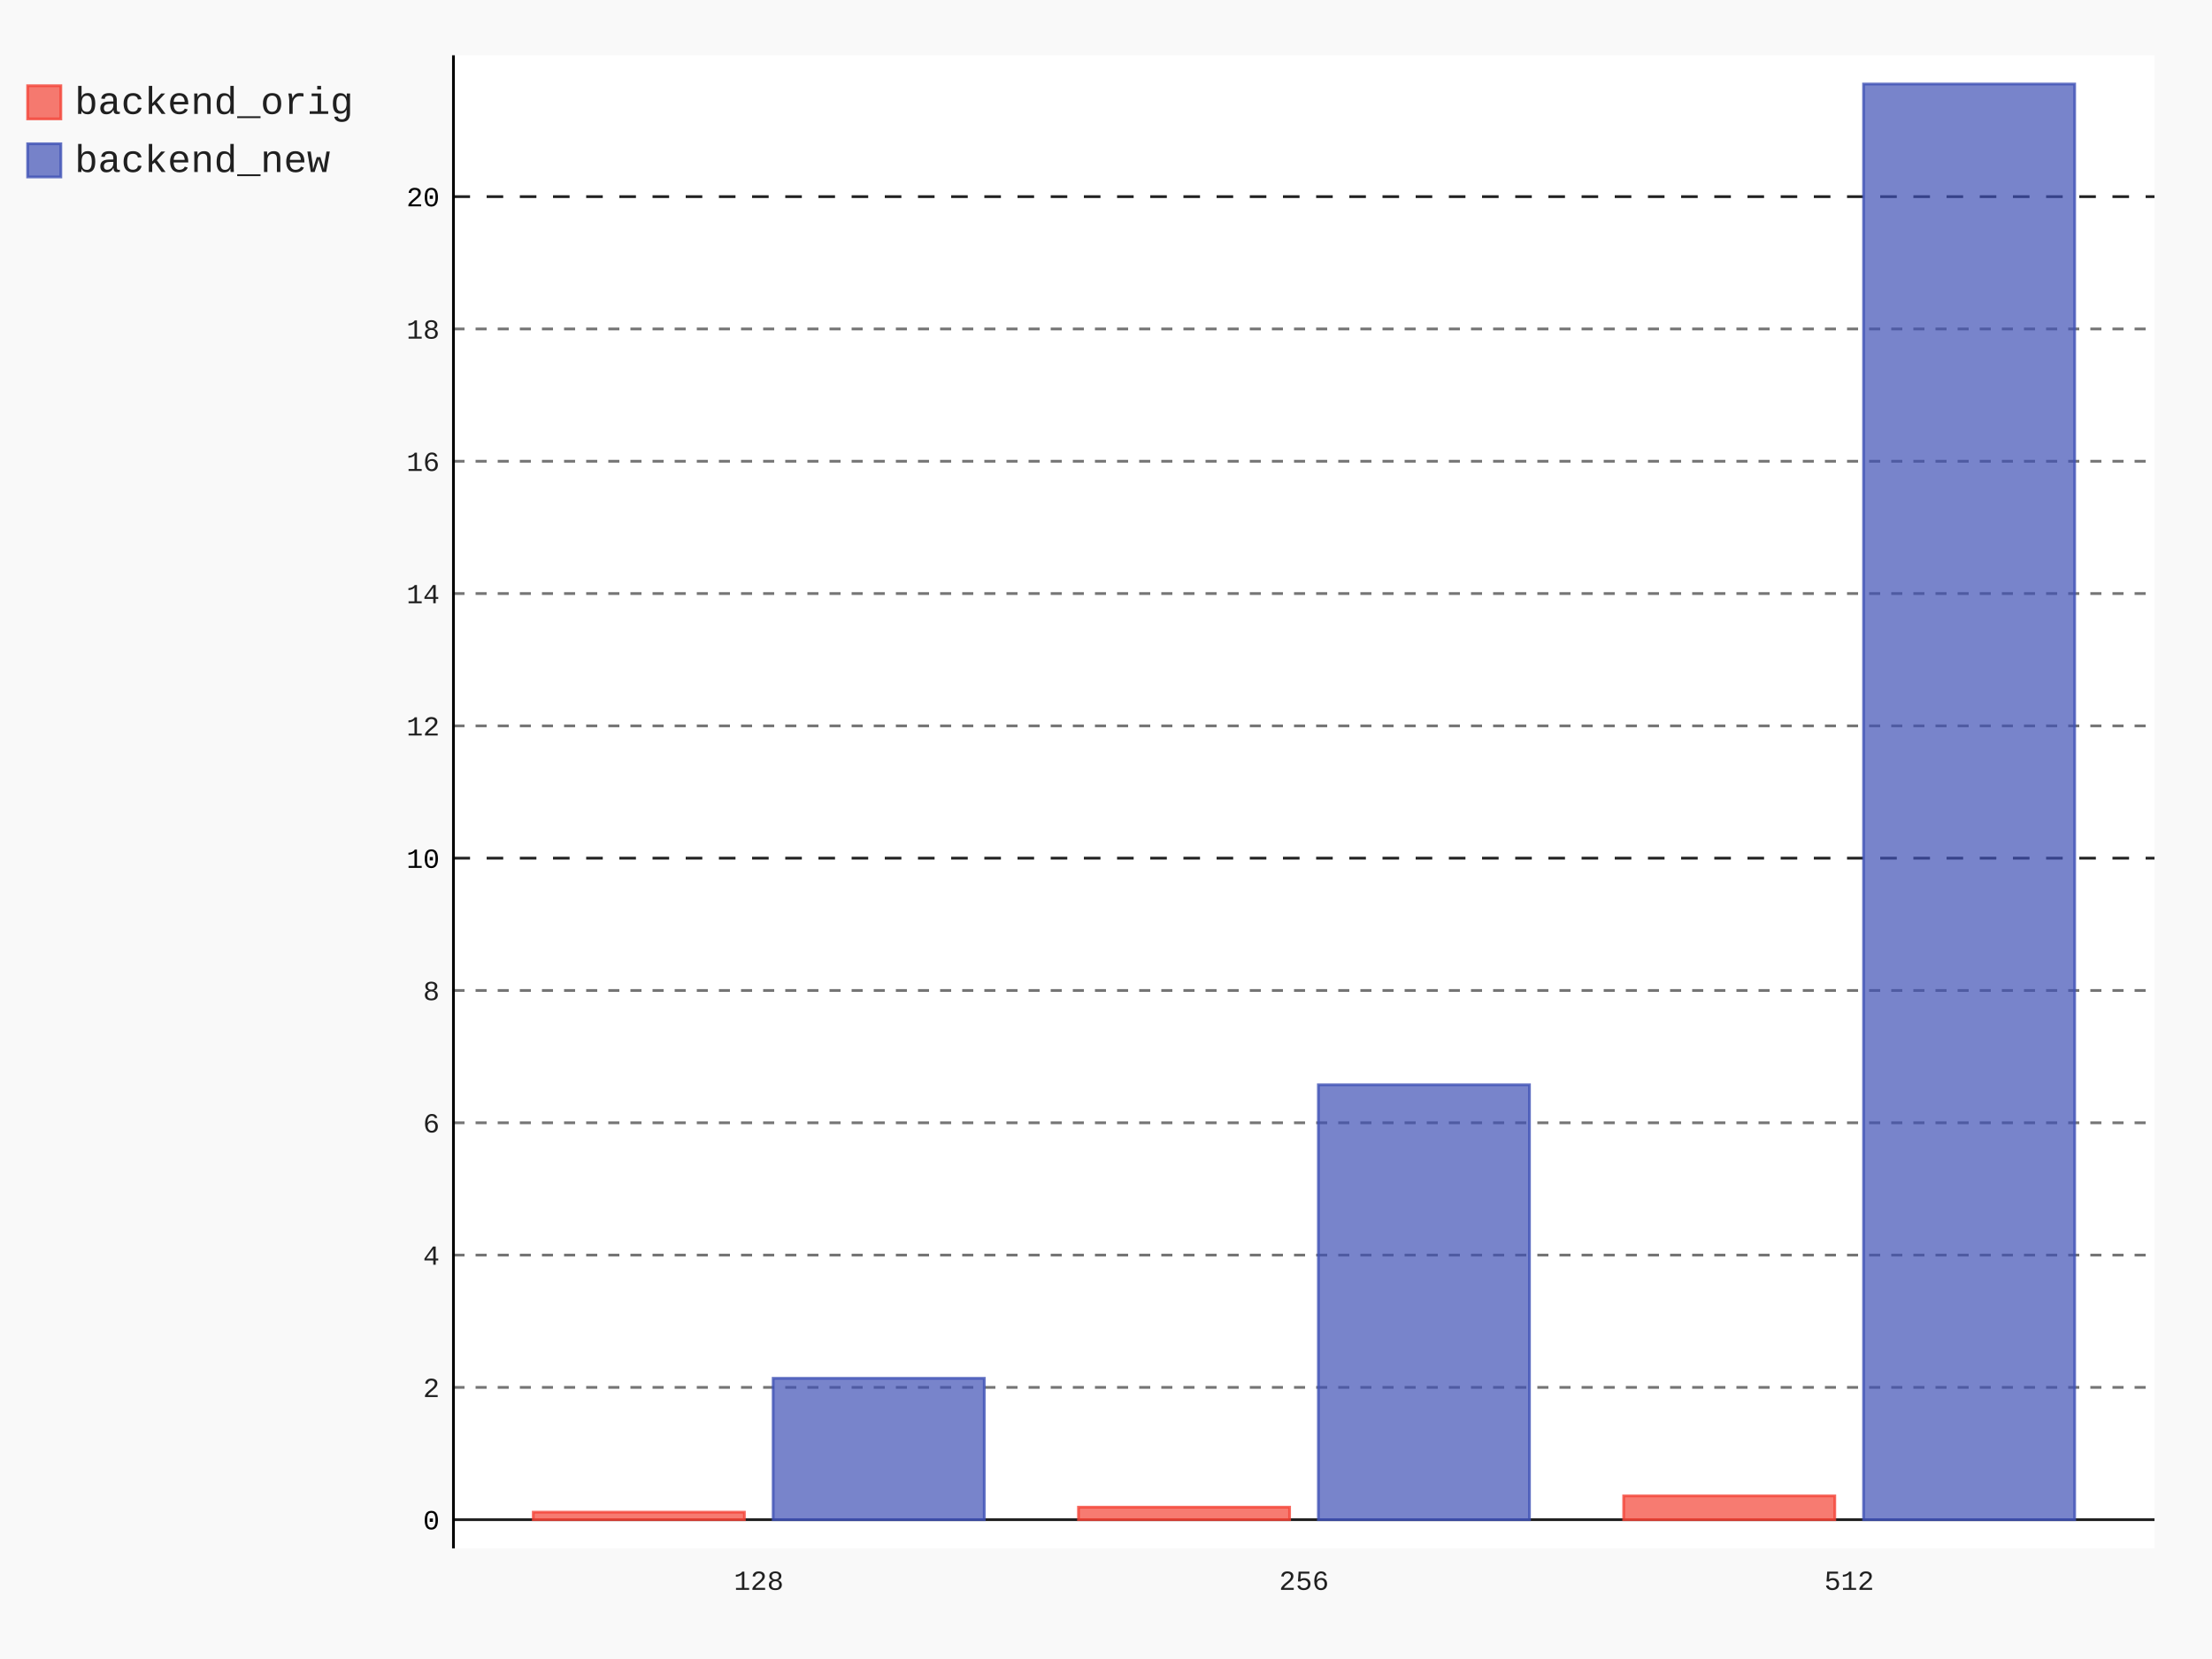
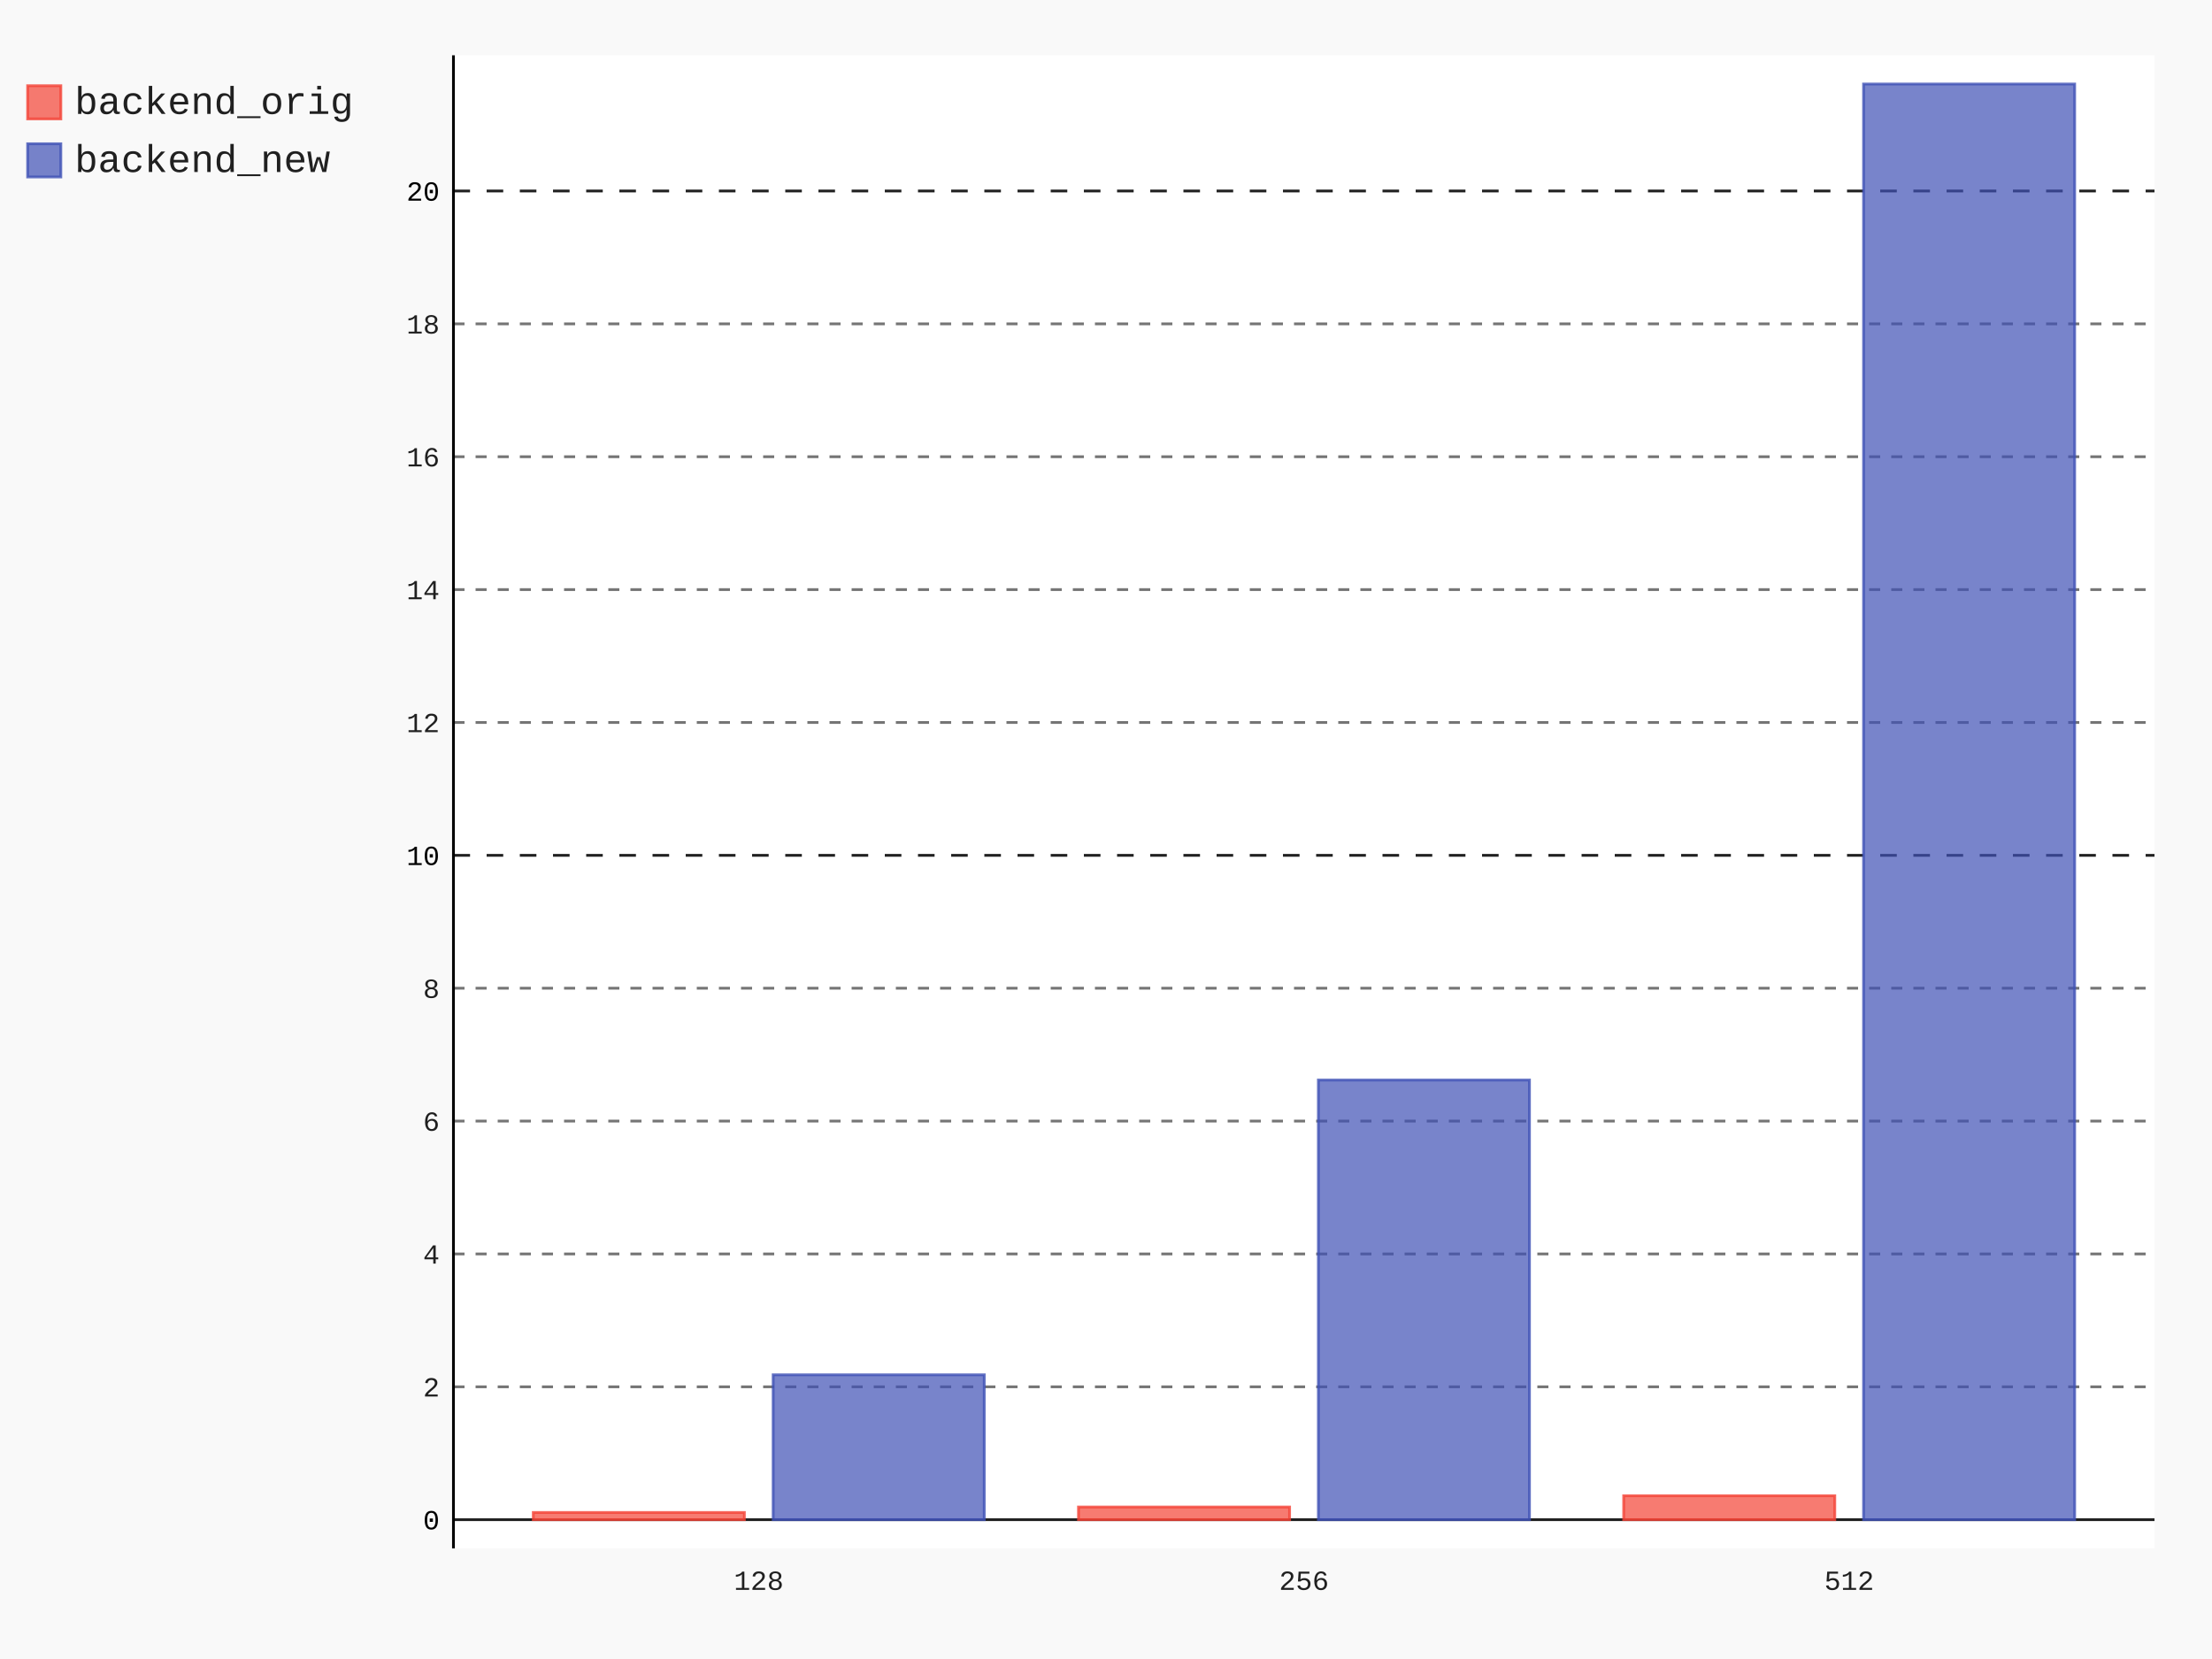
- <svg xmlns="http://www.w3.org/2000/svg" id="chart-8f72f71f-04be-4741-9a7b-458c3282751b" class="pygal-chart" viewBox="0 0 800 600">
+ <svg xmlns="http://www.w3.org/2000/svg" id="chart-36aedcaf-c19a-44ae-a4c6-5cd0cfbf5402" class="pygal-chart" viewBox="0 0 800 600">
  <defs>
-     <style type="text/css">#chart-8f72f71f-04be-4741-9a7b-458c3282751b{-webkit-user-select:none;-webkit-font-smoothing:antialiased;font-family:Consolas,"Liberation Mono",Menlo,Courier,monospace}#chart-8f72f71f-04be-4741-9a7b-458c3282751b .title{font-family:Consolas,"Liberation Mono",Menlo,Courier,monospace;font-size:16px}#chart-8f72f71f-04be-4741-9a7b-458c3282751b .legends .legend text{font-family:Consolas,"Liberation Mono",Menlo,Courier,monospace;font-size:14px}#chart-8f72f71f-04be-4741-9a7b-458c3282751b .axis text{font-family:Consolas,"Liberation Mono",Menlo,Courier,monospace;font-size:10px}#chart-8f72f71f-04be-4741-9a7b-458c3282751b .axis text.major{font-family:Consolas,"Liberation Mono",Menlo,Courier,monospace;font-size:10px}#chart-8f72f71f-04be-4741-9a7b-458c3282751b .text-overlay text.value{font-family:Consolas,"Liberation Mono",Menlo,Courier,monospace;font-size:16px}#chart-8f72f71f-04be-4741-9a7b-458c3282751b .text-overlay text.label{font-family:Consolas,"Liberation Mono",Menlo,Courier,monospace;font-size:10px}#chart-8f72f71f-04be-4741-9a7b-458c3282751b .tooltip{font-family:Consolas,"Liberation Mono",Menlo,Courier,monospace;font-size:14px}#chart-8f72f71f-04be-4741-9a7b-458c3282751b text.no_data{font-family:Consolas,"Liberation Mono",Menlo,Courier,monospace;font-size:64px}
- #chart-8f72f71f-04be-4741-9a7b-458c3282751b{background-color:rgba(249,249,249,1)}#chart-8f72f71f-04be-4741-9a7b-458c3282751b path,#chart-8f72f71f-04be-4741-9a7b-458c3282751b line,#chart-8f72f71f-04be-4741-9a7b-458c3282751b rect,#chart-8f72f71f-04be-4741-9a7b-458c3282751b circle{-webkit-transition:150ms;-moz-transition:150ms;transition:150ms}#chart-8f72f71f-04be-4741-9a7b-458c3282751b .graph &gt; .background{fill:rgba(249,249,249,1)}#chart-8f72f71f-04be-4741-9a7b-458c3282751b .plot &gt; .background{fill:rgba(255,255,255,1)}#chart-8f72f71f-04be-4741-9a7b-458c3282751b .graph{fill:rgba(0,0,0,.87)}#chart-8f72f71f-04be-4741-9a7b-458c3282751b text.no_data{fill:rgba(0,0,0,1)}#chart-8f72f71f-04be-4741-9a7b-458c3282751b .title{fill:rgba(0,0,0,1)}#chart-8f72f71f-04be-4741-9a7b-458c3282751b .legends .legend text{fill:rgba(0,0,0,.87)}#chart-8f72f71f-04be-4741-9a7b-458c3282751b .legends .legend:hover text{fill:rgba(0,0,0,1)}#chart-8f72f71f-04be-4741-9a7b-458c3282751b .axis .line{stroke:rgba(0,0,0,1)}#chart-8f72f71f-04be-4741-9a7b-458c3282751b .axis .guide.line{stroke:rgba(0,0,0,.54)}#chart-8f72f71f-04be-4741-9a7b-458c3282751b .axis .major.line{stroke:rgba(0,0,0,.87)}#chart-8f72f71f-04be-4741-9a7b-458c3282751b .axis text.major{fill:rgba(0,0,0,1)}#chart-8f72f71f-04be-4741-9a7b-458c3282751b .axis.y .guides:hover .guide.line,#chart-8f72f71f-04be-4741-9a7b-458c3282751b .line-graph .axis.x .guides:hover .guide.line,#chart-8f72f71f-04be-4741-9a7b-458c3282751b .stackedline-graph .axis.x .guides:hover .guide.line,#chart-8f72f71f-04be-4741-9a7b-458c3282751b .xy-graph .axis.x .guides:hover .guide.line{stroke:rgba(0,0,0,1)}#chart-8f72f71f-04be-4741-9a7b-458c3282751b .axis .guides:hover text{fill:rgba(0,0,0,1)}#chart-8f72f71f-04be-4741-9a7b-458c3282751b .reactive{fill-opacity:.7;stroke-opacity:.8}#chart-8f72f71f-04be-4741-9a7b-458c3282751b .ci{stroke:rgba(0,0,0,.87)}#chart-8f72f71f-04be-4741-9a7b-458c3282751b .reactive.active,#chart-8f72f71f-04be-4741-9a7b-458c3282751b .active .reactive{fill-opacity:.8;stroke-opacity:.9;stroke-width:4}#chart-8f72f71f-04be-4741-9a7b-458c3282751b .ci .reactive.active{stroke-width:1.5}#chart-8f72f71f-04be-4741-9a7b-458c3282751b .series text{fill:rgba(0,0,0,1)}#chart-8f72f71f-04be-4741-9a7b-458c3282751b .tooltip rect{fill:rgba(255,255,255,1);stroke:rgba(0,0,0,1);-webkit-transition:opacity 150ms;-moz-transition:opacity 150ms;transition:opacity 150ms}#chart-8f72f71f-04be-4741-9a7b-458c3282751b .tooltip .label{fill:rgba(0,0,0,.87)}#chart-8f72f71f-04be-4741-9a7b-458c3282751b .tooltip .label{fill:rgba(0,0,0,.87)}#chart-8f72f71f-04be-4741-9a7b-458c3282751b .tooltip .legend{font-size:.8em;fill:rgba(0,0,0,.54)}#chart-8f72f71f-04be-4741-9a7b-458c3282751b .tooltip .x_label{font-size:.6em;fill:rgba(0,0,0,1)}#chart-8f72f71f-04be-4741-9a7b-458c3282751b .tooltip .xlink{font-size:.5em;text-decoration:underline}#chart-8f72f71f-04be-4741-9a7b-458c3282751b .tooltip .value{font-size:1.5em}#chart-8f72f71f-04be-4741-9a7b-458c3282751b .bound{font-size:.5em}#chart-8f72f71f-04be-4741-9a7b-458c3282751b .max-value{font-size:.75em;fill:rgba(0,0,0,.54)}#chart-8f72f71f-04be-4741-9a7b-458c3282751b .map-element{fill:rgba(255,255,255,1);stroke:rgba(0,0,0,.54) !important}#chart-8f72f71f-04be-4741-9a7b-458c3282751b .map-element .reactive{fill-opacity:inherit;stroke-opacity:inherit}#chart-8f72f71f-04be-4741-9a7b-458c3282751b .color-0,#chart-8f72f71f-04be-4741-9a7b-458c3282751b .color-0 a:visited{stroke:#F44336;fill:#F44336}#chart-8f72f71f-04be-4741-9a7b-458c3282751b .color-1,#chart-8f72f71f-04be-4741-9a7b-458c3282751b .color-1 a:visited{stroke:#3F51B5;fill:#3F51B5}#chart-8f72f71f-04be-4741-9a7b-458c3282751b .text-overlay .color-0 text{fill:black}#chart-8f72f71f-04be-4741-9a7b-458c3282751b .text-overlay .color-1 text{fill:black}
- #chart-8f72f71f-04be-4741-9a7b-458c3282751b text.no_data{text-anchor:middle}#chart-8f72f71f-04be-4741-9a7b-458c3282751b .guide.line{fill:none}#chart-8f72f71f-04be-4741-9a7b-458c3282751b .centered{text-anchor:middle}#chart-8f72f71f-04be-4741-9a7b-458c3282751b .title{text-anchor:middle}#chart-8f72f71f-04be-4741-9a7b-458c3282751b .legends .legend text{fill-opacity:1}#chart-8f72f71f-04be-4741-9a7b-458c3282751b .axis.x text{text-anchor:middle}#chart-8f72f71f-04be-4741-9a7b-458c3282751b .axis.x:not(.web) text[transform]{text-anchor:start}#chart-8f72f71f-04be-4741-9a7b-458c3282751b .axis.x:not(.web) text[transform].backwards{text-anchor:end}#chart-8f72f71f-04be-4741-9a7b-458c3282751b .axis.y text{text-anchor:end}#chart-8f72f71f-04be-4741-9a7b-458c3282751b .axis.y text[transform].backwards{text-anchor:start}#chart-8f72f71f-04be-4741-9a7b-458c3282751b .axis.y2 text{text-anchor:start}#chart-8f72f71f-04be-4741-9a7b-458c3282751b .axis.y2 text[transform].backwards{text-anchor:end}#chart-8f72f71f-04be-4741-9a7b-458c3282751b .axis .guide.line{stroke-dasharray:4,4}#chart-8f72f71f-04be-4741-9a7b-458c3282751b .axis .major.guide.line{stroke-dasharray:6,6}#chart-8f72f71f-04be-4741-9a7b-458c3282751b .horizontal .axis.y .guide.line,#chart-8f72f71f-04be-4741-9a7b-458c3282751b .horizontal .axis.y2 .guide.line,#chart-8f72f71f-04be-4741-9a7b-458c3282751b .vertical .axis.x .guide.line{opacity:0}#chart-8f72f71f-04be-4741-9a7b-458c3282751b .horizontal .axis.always_show .guide.line,#chart-8f72f71f-04be-4741-9a7b-458c3282751b .vertical .axis.always_show .guide.line{opacity:1 !important}#chart-8f72f71f-04be-4741-9a7b-458c3282751b .axis.y .guides:hover .guide.line,#chart-8f72f71f-04be-4741-9a7b-458c3282751b .axis.y2 .guides:hover .guide.line,#chart-8f72f71f-04be-4741-9a7b-458c3282751b .axis.x .guides:hover .guide.line{opacity:1}#chart-8f72f71f-04be-4741-9a7b-458c3282751b .axis .guides:hover text{opacity:1}#chart-8f72f71f-04be-4741-9a7b-458c3282751b .nofill{fill:none}#chart-8f72f71f-04be-4741-9a7b-458c3282751b .subtle-fill{fill-opacity:.2}#chart-8f72f71f-04be-4741-9a7b-458c3282751b .dot{stroke-width:1px;fill-opacity:1}#chart-8f72f71f-04be-4741-9a7b-458c3282751b .dot.active{stroke-width:5px}#chart-8f72f71f-04be-4741-9a7b-458c3282751b .dot.negative{fill:transparent}#chart-8f72f71f-04be-4741-9a7b-458c3282751b text,#chart-8f72f71f-04be-4741-9a7b-458c3282751b tspan{stroke:none !important}#chart-8f72f71f-04be-4741-9a7b-458c3282751b .series text.active{opacity:1}#chart-8f72f71f-04be-4741-9a7b-458c3282751b .tooltip rect{fill-opacity:.95;stroke-width:.5}#chart-8f72f71f-04be-4741-9a7b-458c3282751b .tooltip text{fill-opacity:1}#chart-8f72f71f-04be-4741-9a7b-458c3282751b .showable{visibility:hidden}#chart-8f72f71f-04be-4741-9a7b-458c3282751b .showable.shown{visibility:visible}#chart-8f72f71f-04be-4741-9a7b-458c3282751b .gauge-background{fill:rgba(229,229,229,1);stroke:none}#chart-8f72f71f-04be-4741-9a7b-458c3282751b .bg-lines{stroke:rgba(249,249,249,1);stroke-width:2px}</style>
+     <style type="text/css">#chart-36aedcaf-c19a-44ae-a4c6-5cd0cfbf5402{-webkit-user-select:none;-webkit-font-smoothing:antialiased;font-family:Consolas,"Liberation Mono",Menlo,Courier,monospace}#chart-36aedcaf-c19a-44ae-a4c6-5cd0cfbf5402 .title{font-family:Consolas,"Liberation Mono",Menlo,Courier,monospace;font-size:16px}#chart-36aedcaf-c19a-44ae-a4c6-5cd0cfbf5402 .legends .legend text{font-family:Consolas,"Liberation Mono",Menlo,Courier,monospace;font-size:14px}#chart-36aedcaf-c19a-44ae-a4c6-5cd0cfbf5402 .axis text{font-family:Consolas,"Liberation Mono",Menlo,Courier,monospace;font-size:10px}#chart-36aedcaf-c19a-44ae-a4c6-5cd0cfbf5402 .axis text.major{font-family:Consolas,"Liberation Mono",Menlo,Courier,monospace;font-size:10px}#chart-36aedcaf-c19a-44ae-a4c6-5cd0cfbf5402 .text-overlay text.value{font-family:Consolas,"Liberation Mono",Menlo,Courier,monospace;font-size:16px}#chart-36aedcaf-c19a-44ae-a4c6-5cd0cfbf5402 .text-overlay text.label{font-family:Consolas,"Liberation Mono",Menlo,Courier,monospace;font-size:10px}#chart-36aedcaf-c19a-44ae-a4c6-5cd0cfbf5402 .tooltip{font-family:Consolas,"Liberation Mono",Menlo,Courier,monospace;font-size:14px}#chart-36aedcaf-c19a-44ae-a4c6-5cd0cfbf5402 text.no_data{font-family:Consolas,"Liberation Mono",Menlo,Courier,monospace;font-size:64px}
+ #chart-36aedcaf-c19a-44ae-a4c6-5cd0cfbf5402{background-color:rgba(249,249,249,1)}#chart-36aedcaf-c19a-44ae-a4c6-5cd0cfbf5402 path,#chart-36aedcaf-c19a-44ae-a4c6-5cd0cfbf5402 line,#chart-36aedcaf-c19a-44ae-a4c6-5cd0cfbf5402 rect,#chart-36aedcaf-c19a-44ae-a4c6-5cd0cfbf5402 circle{-webkit-transition:150ms;-moz-transition:150ms;transition:150ms}#chart-36aedcaf-c19a-44ae-a4c6-5cd0cfbf5402 .graph &gt; .background{fill:rgba(249,249,249,1)}#chart-36aedcaf-c19a-44ae-a4c6-5cd0cfbf5402 .plot &gt; .background{fill:rgba(255,255,255,1)}#chart-36aedcaf-c19a-44ae-a4c6-5cd0cfbf5402 .graph{fill:rgba(0,0,0,.87)}#chart-36aedcaf-c19a-44ae-a4c6-5cd0cfbf5402 text.no_data{fill:rgba(0,0,0,1)}#chart-36aedcaf-c19a-44ae-a4c6-5cd0cfbf5402 .title{fill:rgba(0,0,0,1)}#chart-36aedcaf-c19a-44ae-a4c6-5cd0cfbf5402 .legends .legend text{fill:rgba(0,0,0,.87)}#chart-36aedcaf-c19a-44ae-a4c6-5cd0cfbf5402 .legends .legend:hover text{fill:rgba(0,0,0,1)}#chart-36aedcaf-c19a-44ae-a4c6-5cd0cfbf5402 .axis .line{stroke:rgba(0,0,0,1)}#chart-36aedcaf-c19a-44ae-a4c6-5cd0cfbf5402 .axis .guide.line{stroke:rgba(0,0,0,.54)}#chart-36aedcaf-c19a-44ae-a4c6-5cd0cfbf5402 .axis .major.line{stroke:rgba(0,0,0,.87)}#chart-36aedcaf-c19a-44ae-a4c6-5cd0cfbf5402 .axis text.major{fill:rgba(0,0,0,1)}#chart-36aedcaf-c19a-44ae-a4c6-5cd0cfbf5402 .axis.y .guides:hover .guide.line,#chart-36aedcaf-c19a-44ae-a4c6-5cd0cfbf5402 .line-graph .axis.x .guides:hover .guide.line,#chart-36aedcaf-c19a-44ae-a4c6-5cd0cfbf5402 .stackedline-graph .axis.x .guides:hover .guide.line,#chart-36aedcaf-c19a-44ae-a4c6-5cd0cfbf5402 .xy-graph .axis.x .guides:hover .guide.line{stroke:rgba(0,0,0,1)}#chart-36aedcaf-c19a-44ae-a4c6-5cd0cfbf5402 .axis .guides:hover text{fill:rgba(0,0,0,1)}#chart-36aedcaf-c19a-44ae-a4c6-5cd0cfbf5402 .reactive{fill-opacity:.7;stroke-opacity:.8}#chart-36aedcaf-c19a-44ae-a4c6-5cd0cfbf5402 .ci{stroke:rgba(0,0,0,.87)}#chart-36aedcaf-c19a-44ae-a4c6-5cd0cfbf5402 .reactive.active,#chart-36aedcaf-c19a-44ae-a4c6-5cd0cfbf5402 .active .reactive{fill-opacity:.8;stroke-opacity:.9;stroke-width:4}#chart-36aedcaf-c19a-44ae-a4c6-5cd0cfbf5402 .ci .reactive.active{stroke-width:1.5}#chart-36aedcaf-c19a-44ae-a4c6-5cd0cfbf5402 .series text{fill:rgba(0,0,0,1)}#chart-36aedcaf-c19a-44ae-a4c6-5cd0cfbf5402 .tooltip rect{fill:rgba(255,255,255,1);stroke:rgba(0,0,0,1);-webkit-transition:opacity 150ms;-moz-transition:opacity 150ms;transition:opacity 150ms}#chart-36aedcaf-c19a-44ae-a4c6-5cd0cfbf5402 .tooltip .label{fill:rgba(0,0,0,.87)}#chart-36aedcaf-c19a-44ae-a4c6-5cd0cfbf5402 .tooltip .label{fill:rgba(0,0,0,.87)}#chart-36aedcaf-c19a-44ae-a4c6-5cd0cfbf5402 .tooltip .legend{font-size:.8em;fill:rgba(0,0,0,.54)}#chart-36aedcaf-c19a-44ae-a4c6-5cd0cfbf5402 .tooltip .x_label{font-size:.6em;fill:rgba(0,0,0,1)}#chart-36aedcaf-c19a-44ae-a4c6-5cd0cfbf5402 .tooltip .xlink{font-size:.5em;text-decoration:underline}#chart-36aedcaf-c19a-44ae-a4c6-5cd0cfbf5402 .tooltip .value{font-size:1.5em}#chart-36aedcaf-c19a-44ae-a4c6-5cd0cfbf5402 .bound{font-size:.5em}#chart-36aedcaf-c19a-44ae-a4c6-5cd0cfbf5402 .max-value{font-size:.75em;fill:rgba(0,0,0,.54)}#chart-36aedcaf-c19a-44ae-a4c6-5cd0cfbf5402 .map-element{fill:rgba(255,255,255,1);stroke:rgba(0,0,0,.54) !important}#chart-36aedcaf-c19a-44ae-a4c6-5cd0cfbf5402 .map-element .reactive{fill-opacity:inherit;stroke-opacity:inherit}#chart-36aedcaf-c19a-44ae-a4c6-5cd0cfbf5402 .color-0,#chart-36aedcaf-c19a-44ae-a4c6-5cd0cfbf5402 .color-0 a:visited{stroke:#F44336;fill:#F44336}#chart-36aedcaf-c19a-44ae-a4c6-5cd0cfbf5402 .color-1,#chart-36aedcaf-c19a-44ae-a4c6-5cd0cfbf5402 .color-1 a:visited{stroke:#3F51B5;fill:#3F51B5}#chart-36aedcaf-c19a-44ae-a4c6-5cd0cfbf5402 .text-overlay .color-0 text{fill:black}#chart-36aedcaf-c19a-44ae-a4c6-5cd0cfbf5402 .text-overlay .color-1 text{fill:black}
+ #chart-36aedcaf-c19a-44ae-a4c6-5cd0cfbf5402 text.no_data{text-anchor:middle}#chart-36aedcaf-c19a-44ae-a4c6-5cd0cfbf5402 .guide.line{fill:none}#chart-36aedcaf-c19a-44ae-a4c6-5cd0cfbf5402 .centered{text-anchor:middle}#chart-36aedcaf-c19a-44ae-a4c6-5cd0cfbf5402 .title{text-anchor:middle}#chart-36aedcaf-c19a-44ae-a4c6-5cd0cfbf5402 .legends .legend text{fill-opacity:1}#chart-36aedcaf-c19a-44ae-a4c6-5cd0cfbf5402 .axis.x text{text-anchor:middle}#chart-36aedcaf-c19a-44ae-a4c6-5cd0cfbf5402 .axis.x:not(.web) text[transform]{text-anchor:start}#chart-36aedcaf-c19a-44ae-a4c6-5cd0cfbf5402 .axis.x:not(.web) text[transform].backwards{text-anchor:end}#chart-36aedcaf-c19a-44ae-a4c6-5cd0cfbf5402 .axis.y text{text-anchor:end}#chart-36aedcaf-c19a-44ae-a4c6-5cd0cfbf5402 .axis.y text[transform].backwards{text-anchor:start}#chart-36aedcaf-c19a-44ae-a4c6-5cd0cfbf5402 .axis.y2 text{text-anchor:start}#chart-36aedcaf-c19a-44ae-a4c6-5cd0cfbf5402 .axis.y2 text[transform].backwards{text-anchor:end}#chart-36aedcaf-c19a-44ae-a4c6-5cd0cfbf5402 .axis .guide.line{stroke-dasharray:4,4}#chart-36aedcaf-c19a-44ae-a4c6-5cd0cfbf5402 .axis .major.guide.line{stroke-dasharray:6,6}#chart-36aedcaf-c19a-44ae-a4c6-5cd0cfbf5402 .horizontal .axis.y .guide.line,#chart-36aedcaf-c19a-44ae-a4c6-5cd0cfbf5402 .horizontal .axis.y2 .guide.line,#chart-36aedcaf-c19a-44ae-a4c6-5cd0cfbf5402 .vertical .axis.x .guide.line{opacity:0}#chart-36aedcaf-c19a-44ae-a4c6-5cd0cfbf5402 .horizontal .axis.always_show .guide.line,#chart-36aedcaf-c19a-44ae-a4c6-5cd0cfbf5402 .vertical .axis.always_show .guide.line{opacity:1 !important}#chart-36aedcaf-c19a-44ae-a4c6-5cd0cfbf5402 .axis.y .guides:hover .guide.line,#chart-36aedcaf-c19a-44ae-a4c6-5cd0cfbf5402 .axis.y2 .guides:hover .guide.line,#chart-36aedcaf-c19a-44ae-a4c6-5cd0cfbf5402 .axis.x .guides:hover .guide.line{opacity:1}#chart-36aedcaf-c19a-44ae-a4c6-5cd0cfbf5402 .axis .guides:hover text{opacity:1}#chart-36aedcaf-c19a-44ae-a4c6-5cd0cfbf5402 .nofill{fill:none}#chart-36aedcaf-c19a-44ae-a4c6-5cd0cfbf5402 .subtle-fill{fill-opacity:.2}#chart-36aedcaf-c19a-44ae-a4c6-5cd0cfbf5402 .dot{stroke-width:1px;fill-opacity:1}#chart-36aedcaf-c19a-44ae-a4c6-5cd0cfbf5402 .dot.active{stroke-width:5px}#chart-36aedcaf-c19a-44ae-a4c6-5cd0cfbf5402 .dot.negative{fill:transparent}#chart-36aedcaf-c19a-44ae-a4c6-5cd0cfbf5402 text,#chart-36aedcaf-c19a-44ae-a4c6-5cd0cfbf5402 tspan{stroke:none !important}#chart-36aedcaf-c19a-44ae-a4c6-5cd0cfbf5402 .series text.active{opacity:1}#chart-36aedcaf-c19a-44ae-a4c6-5cd0cfbf5402 .tooltip rect{fill-opacity:.95;stroke-width:.5}#chart-36aedcaf-c19a-44ae-a4c6-5cd0cfbf5402 .tooltip text{fill-opacity:1}#chart-36aedcaf-c19a-44ae-a4c6-5cd0cfbf5402 .showable{visibility:hidden}#chart-36aedcaf-c19a-44ae-a4c6-5cd0cfbf5402 .showable.shown{visibility:visible}#chart-36aedcaf-c19a-44ae-a4c6-5cd0cfbf5402 .gauge-background{fill:rgba(229,229,229,1);stroke:none}#chart-36aedcaf-c19a-44ae-a4c6-5cd0cfbf5402 .bg-lines{stroke:rgba(249,249,249,1);stroke-width:2px}</style>
  </defs>
  <g class="graph bar-graph vertical">
    <rect x="0" y="0" width="800" height="600" class="background" />
    <g transform="translate(164, 20)" class="plot">
      <rect x="0" y="0" width="615.2" height="540" class="background" />
      <g class="axis y always_show">
        <g class="guides">
          <path d="M0 529.615 h615.2" class="axis major line" />
          <text x="-5" y="533.115" class="major">0</text>
        </g>
        <g class="guides">
-           <path d="M0 481.766 h615.2" class="guide line" />
-           <text x="-5" y="485.266" class="">2</text>
+           <path d="M0 481.561 h615.2" class="guide line" />
+           <text x="-5" y="485.061" class="">2</text>
        </g>
        <g class="guides">
-           <path d="M0 433.916 h615.2" class="guide line" />
-           <text x="-5" y="437.416" class="">4</text>
+           <path d="M0 433.507 h615.2" class="guide line" />
+           <text x="-5" y="437.007" class="">4</text>
        </g>
        <g class="guides">
-           <path d="M0 386.067 h615.2" class="guide line" />
-           <text x="-5" y="389.567" class="">6</text>
+           <path d="M0 385.453 h615.2" class="guide line" />
+           <text x="-5" y="388.953" class="">6</text>
        </g>
        <g class="guides">
-           <path d="M0 338.217 h615.2" class="guide line" />
-           <text x="-5" y="341.717" class="">8</text>
+           <path d="M0 337.399 h615.2" class="guide line" />
+           <text x="-5" y="340.899" class="">8</text>
        </g>
        <g class="guides">
-           <path d="M0 290.367 h615.2" class="major guide line" />
-           <text x="-5" y="293.867" class="major">10</text>
+           <path d="M0 289.345 h615.2" class="major guide line" />
+           <text x="-5" y="292.845" class="major">10</text>
        </g>
        <g class="guides">
-           <path d="M0 242.518 h615.2" class="guide line" />
-           <text x="-5" y="246.018" class="">12</text>
+           <path d="M0 241.291 h615.2" class="guide line" />
+           <text x="-5" y="244.791" class="">12</text>
        </g>
        <g class="guides">
-           <path d="M0 194.668 h615.2" class="guide line" />
-           <text x="-5" y="198.168" class="">14</text>
+           <path d="M0 193.237 h615.2" class="guide line" />
+           <text x="-5" y="196.737" class="">14</text>
        </g>
        <g class="guides">
-           <path d="M0 146.818 h615.2" class="guide line" />
-           <text x="-5" y="150.318" class="">16</text>
+           <path d="M0 145.182 h615.2" class="guide line" />
+           <text x="-5" y="148.682" class="">16</text>
        </g>
        <g class="guides">
-           <path d="M0 98.969 h615.2" class="guide line" />
-           <text x="-5" y="102.469" class="">18</text>
+           <path d="M0 97.128 h615.2" class="guide line" />
+           <text x="-5" y="100.628" class="">18</text>
        </g>
        <g class="guides">
-           <path d="M0 51.119 h615.2" class="major guide line" />
-           <text x="-5" y="54.619" class="major">20</text>
+           <path d="M0 49.074 h615.2" class="major guide line" />
+           <text x="-5" y="52.574" class="major">20</text>
        </g>
      </g>
      <g class="axis x">
        <path d="M0 0 v540" class="line" />
        <g class="guides">
          <path d="M110.421 0 v540" class="guide line" />
          <text x="110.421" y="555.0" class="">128</text>
        </g>
        <g class="guides">
          <path d="M307.6 0 v540" class="guide line" />
          <text x="307.6" y="555.0" class="">256</text>
        </g>
        <g class="guides">
          <path d="M504.779 0 v540" class="guide line" />
          <text x="504.779" y="555.0" class="">512</text>
        </g>
      </g>
      <g class="series serie-0 color-0">
        <g class="bars">
          <g class="bar">
-             <rect x="28.867" y="526.899" rx="0" ry="0" width="76.348" height="2.716" class="rect reactive tooltip-trigger" />
+             <rect x="28.867" y="527.008" rx="0" ry="0" width="76.348" height="2.608" class="rect reactive tooltip-trigger" />
          </g>
          <g class="bar">
-             <rect x="226.047" y="525.095" rx="0" ry="0" width="76.348" height="4.52" class="rect reactive tooltip-trigger" />
+             <rect x="226.047" y="525.033" rx="0" ry="0" width="76.348" height="4.582" class="rect reactive tooltip-trigger" />
          </g>
          <g class="bar">
-             <rect x="423.226" y="521.019" rx="0" ry="0" width="76.348" height="8.597" class="rect reactive tooltip-trigger" />
+             <rect x="423.226" y="520.964" rx="0" ry="0" width="76.348" height="8.651" class="rect reactive tooltip-trigger" />
          </g>
        </g>
      </g>
      <g class="series serie-1 color-1">
        <g class="bars">
          <g class="bar">
-             <rect x="115.626" y="478.486" rx="0" ry="0" width="76.348" height="51.129" class="rect reactive tooltip-trigger" />
+             <rect x="115.626" y="477.218" rx="0" ry="0" width="76.348" height="52.397" class="rect reactive tooltip-trigger" />
          </g>
          <g class="bar">
-             <rect x="312.806" y="372.317" rx="0" ry="0" width="76.348" height="157.299" class="rect reactive tooltip-trigger" />
+             <rect x="312.806" y="370.613" rx="0" ry="0" width="76.348" height="159.002" class="rect reactive tooltip-trigger" />
          </g>
          <g class="bar">
            <rect x="509.985" y="10.385" rx="0" ry="0" width="76.348" height="519.231" class="rect reactive tooltip-trigger" />
          </g>
        </g>
      </g>
    </g>
    <g class="titles" />
    <g transform="translate(164, 20)" class="plot overlay">
      <g class="series serie-0 color-0" />
      <g class="series serie-1 color-1" />
    </g>
    <g transform="translate(164, 20)" class="plot text-overlay">
      <g class="series serie-0 color-0" />
      <g class="series serie-1 color-1" />
    </g>
    <g transform="translate(164, 20)" class="plot tooltip-overlay">
      <g transform="translate(0 0)" style="opacity: 0" class="tooltip">
        <rect rx="0" ry="0" width="0" height="0" class="tooltip-box" />
        <g class="text" />
      </g>
    </g>
    <g transform="translate(10, 30)" class="legends">
      <g id="activate-serie-0" class="legend reactive activate-serie">
        <rect x="0.0" y="1.0" width="12" height="12" class="color-0 reactive" />
        <text x="17.0" y="11.2">backend_orig</text>
      </g>
      <g id="activate-serie-1" class="legend reactive activate-serie">
        <rect x="0.0" y="22.0" width="12" height="12" class="color-1 reactive" />
        <text x="17.0" y="32.2">backend_new</text>
      </g>
    </g>
    <g transform="translate(790, 30)" class="legends" />
  </g>
</svg>
